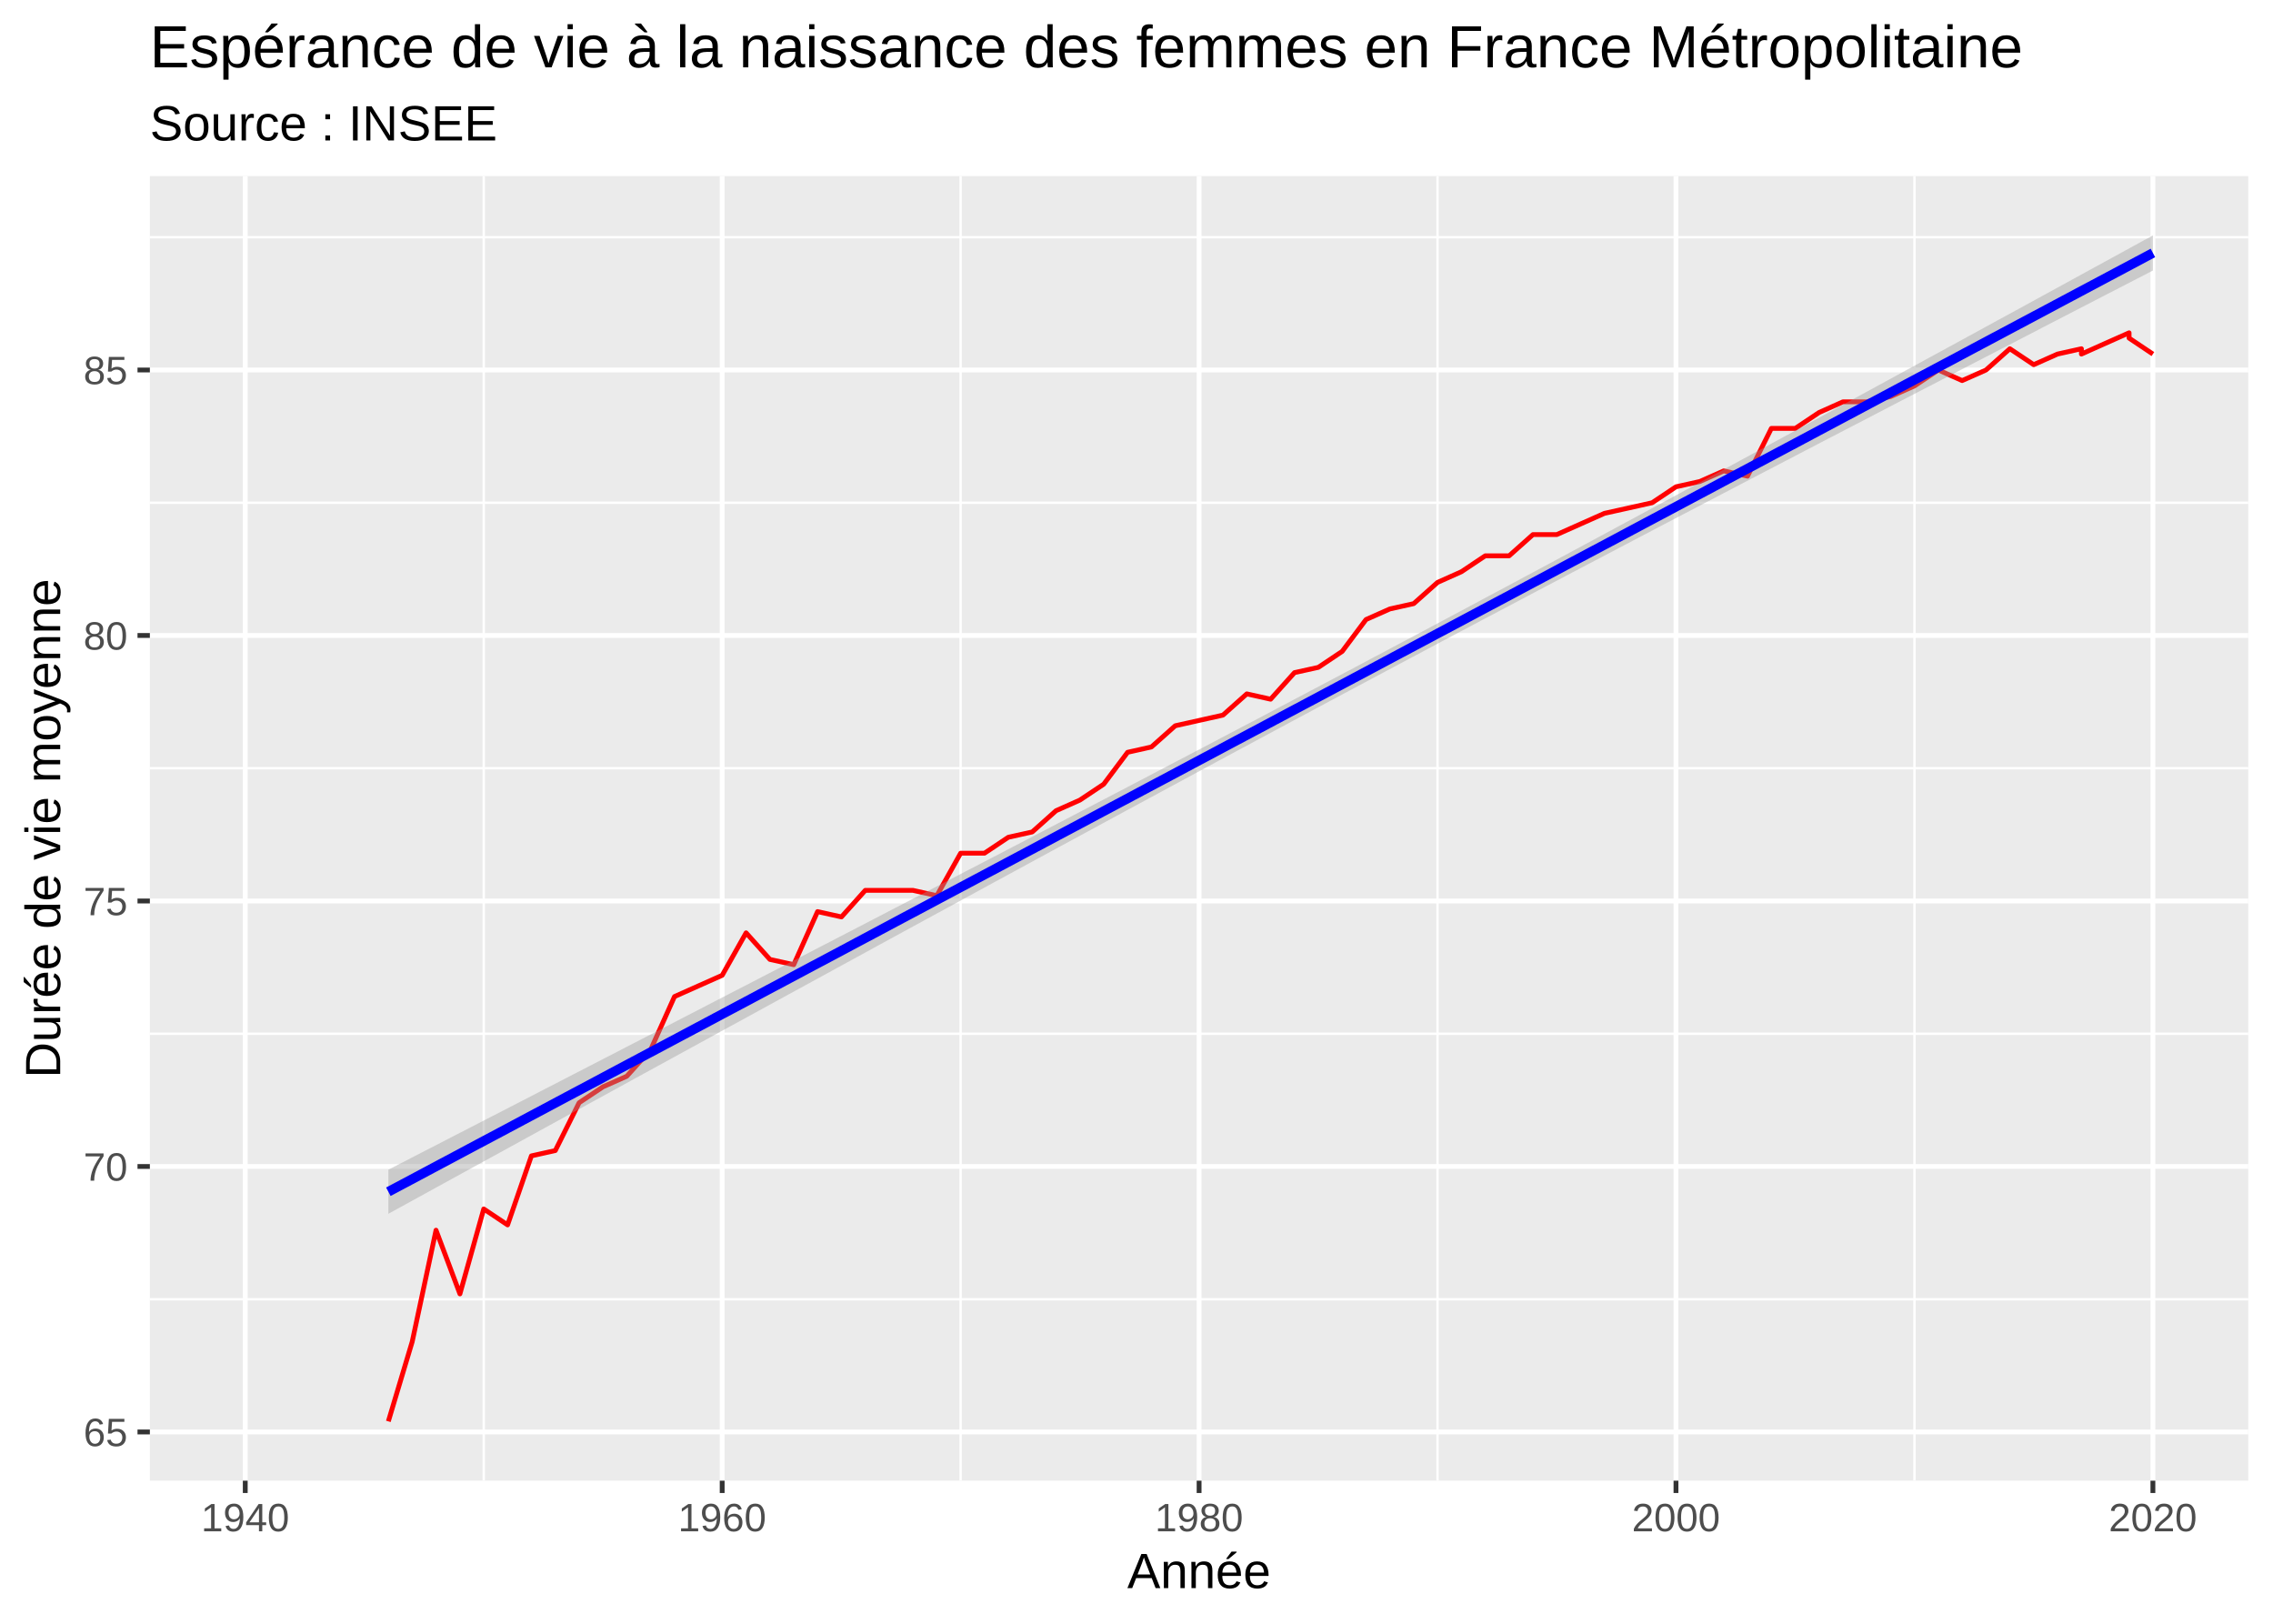
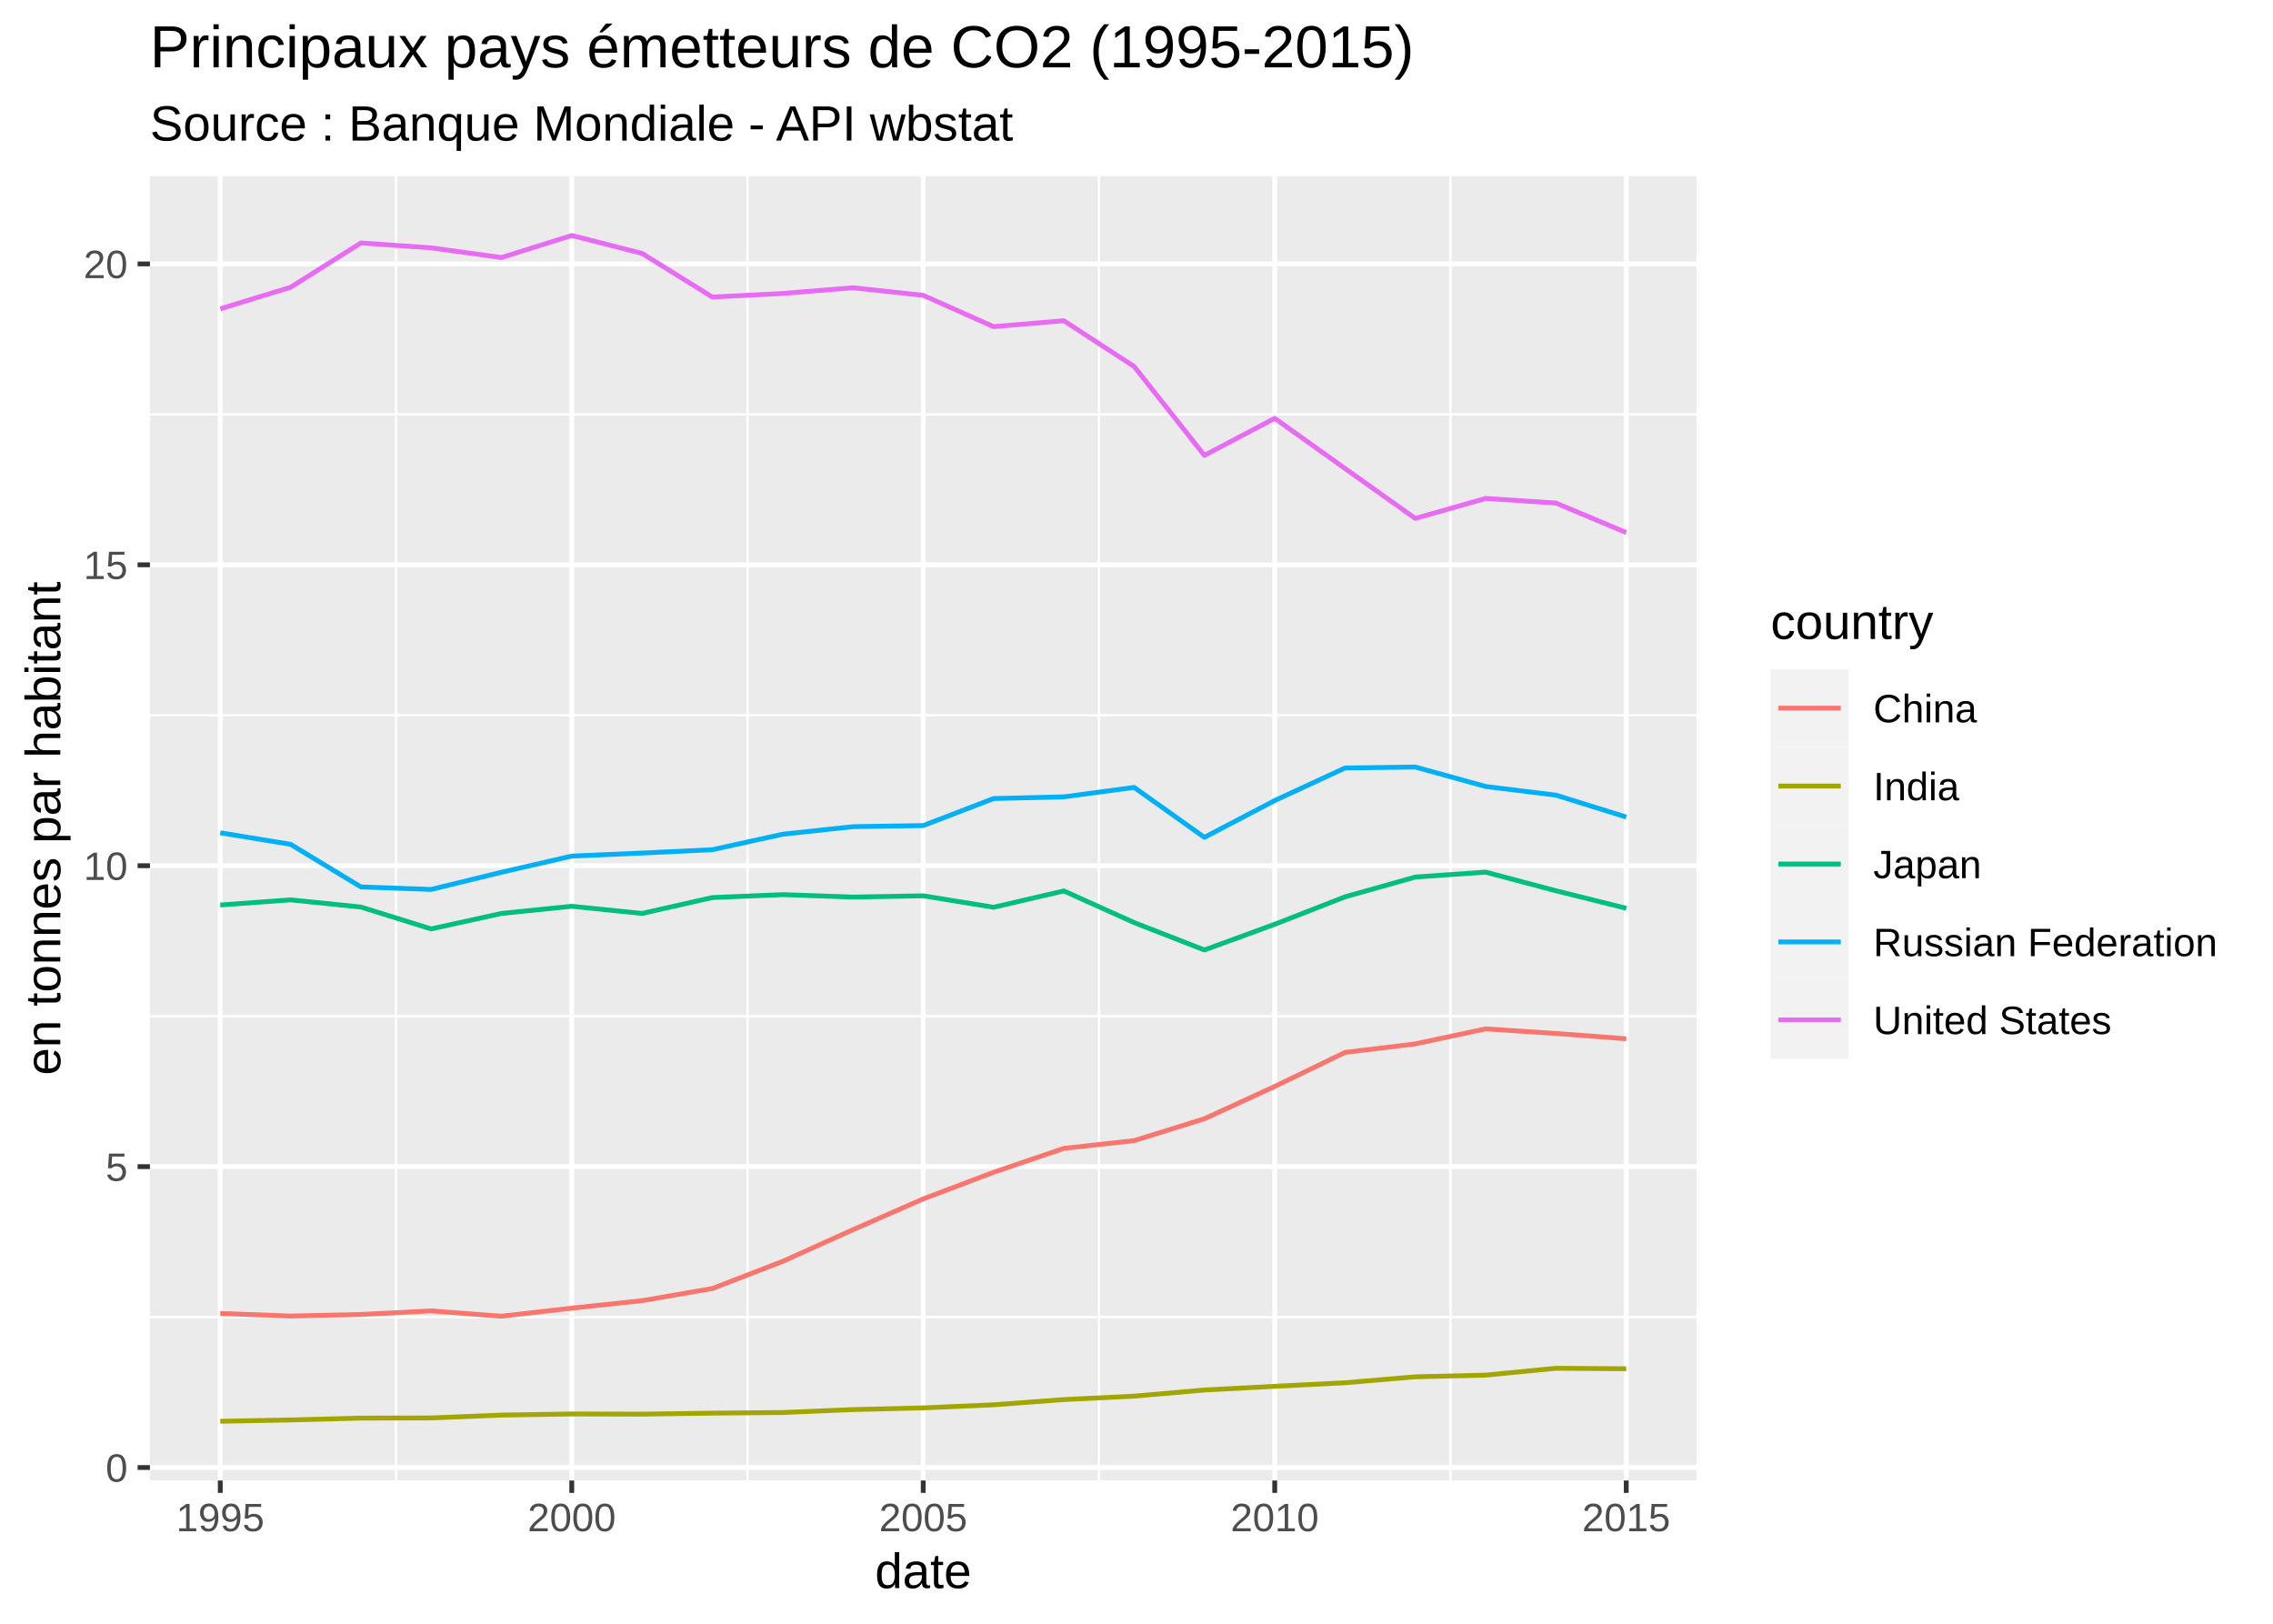
- <svg xmlns="http://www.w3.org/2000/svg" viewBox="0 0 504.00 360.00">
+ <svg xmlns="http://www.w3.org/2000/svg" class="svglite" width="504.00pt" height="360.00pt" viewBox="0 0 504.00 360.00">
  <defs>
    <style type="text/css">
-     line, polyline, polygon, path, rect, circle {
+     .svglite line, .svglite polyline, .svglite polygon, .svglite path, .svglite rect, .svglite circle {
      fill: none;
      stroke: #000000;
      stroke-linecap: round;
      stroke-linejoin: round;
      stroke-miterlimit: 10.00;
    }
  </style>
  </defs>
  <rect width="100%" height="100%" style="stroke: none; fill: #FFFFFF;" />
-   <rect x="0" y="0.00" width="504.00" height="360.00" style="stroke-width: 1.07; stroke: #FFFFFF; fill: #FFFFFF;" />
  <defs>
-     <clipPath id="cpMzMuMjN8NDk4LjUyfDMyOC4yOHwzOS4wNA==">
-       <rect x="33.23" y="39.04" width="465.29" height="289.23" />
-     </clipPath>
-   </defs>
-   <rect x="33.23" y="39.04" width="465.29" height="289.23" style="stroke-width: 1.07; stroke: none; fill: #EBEBEB;" clip-path="url(#cpMzMuMjN8NDk4LjUyfDMyOC4yOHwzOS4wNA==)" />
-   <polyline points="33.23,288.05 498.52,288.05 " style="stroke-width: 0.53; stroke: #FFFFFF; stroke-linecap: butt;" clip-path="url(#cpMzMuMjN8NDk4LjUyfDMyOC4yOHwzOS4wNA==)" />
-   <polyline points="33.23,229.19 498.52,229.19 " style="stroke-width: 0.53; stroke: #FFFFFF; stroke-linecap: butt;" clip-path="url(#cpMzMuMjN8NDk4LjUyfDMyOC4yOHwzOS4wNA==)" />
-   <polyline points="33.23,170.32 498.52,170.32 " style="stroke-width: 0.53; stroke: #FFFFFF; stroke-linecap: butt;" clip-path="url(#cpMzMuMjN8NDk4LjUyfDMyOC4yOHwzOS4wNA==)" />
-   <polyline points="33.23,111.46 498.52,111.46 " style="stroke-width: 0.53; stroke: #FFFFFF; stroke-linecap: butt;" clip-path="url(#cpMzMuMjN8NDk4LjUyfDMyOC4yOHwzOS4wNA==)" />
-   <polyline points="33.23,52.60 498.52,52.60 " style="stroke-width: 0.53; stroke: #FFFFFF; stroke-linecap: butt;" clip-path="url(#cpMzMuMjN8NDk4LjUyfDMyOC4yOHwzOS4wNA==)" />
-   <polyline points="107.26,328.28 107.26,39.04 " style="stroke-width: 0.53; stroke: #FFFFFF; stroke-linecap: butt;" clip-path="url(#cpMzMuMjN8NDk4LjUyfDMyOC4yOHwzOS4wNA==)" />
-   <polyline points="213.00,328.28 213.00,39.04 " style="stroke-width: 0.53; stroke: #FFFFFF; stroke-linecap: butt;" clip-path="url(#cpMzMuMjN8NDk4LjUyfDMyOC4yOHwzOS4wNA==)" />
-   <polyline points="318.75,328.28 318.75,39.04 " style="stroke-width: 0.53; stroke: #FFFFFF; stroke-linecap: butt;" clip-path="url(#cpMzMuMjN8NDk4LjUyfDMyOC4yOHwzOS4wNA==)" />
-   <polyline points="424.50,328.28 424.50,39.04 " style="stroke-width: 0.53; stroke: #FFFFFF; stroke-linecap: butt;" clip-path="url(#cpMzMuMjN8NDk4LjUyfDMyOC4yOHwzOS4wNA==)" />
-   <polyline points="33.23,317.48 498.52,317.48 " style="stroke-width: 1.07; stroke: #FFFFFF; stroke-linecap: butt;" clip-path="url(#cpMzMuMjN8NDk4LjUyfDMyOC4yOHwzOS4wNA==)" />
-   <polyline points="33.23,258.62 498.52,258.62 " style="stroke-width: 1.07; stroke: #FFFFFF; stroke-linecap: butt;" clip-path="url(#cpMzMuMjN8NDk4LjUyfDMyOC4yOHwzOS4wNA==)" />
-   <polyline points="33.23,199.76 498.52,199.76 " style="stroke-width: 1.07; stroke: #FFFFFF; stroke-linecap: butt;" clip-path="url(#cpMzMuMjN8NDk4LjUyfDMyOC4yOHwzOS4wNA==)" />
-   <polyline points="33.23,140.89 498.52,140.89 " style="stroke-width: 1.07; stroke: #FFFFFF; stroke-linecap: butt;" clip-path="url(#cpMzMuMjN8NDk4LjUyfDMyOC4yOHwzOS4wNA==)" />
-   <polyline points="33.23,82.03 498.52,82.03 " style="stroke-width: 1.07; stroke: #FFFFFF; stroke-linecap: butt;" clip-path="url(#cpMzMuMjN8NDk4LjUyfDMyOC4yOHwzOS4wNA==)" />
-   <polyline points="54.38,328.28 54.38,39.04 " style="stroke-width: 1.07; stroke: #FFFFFF; stroke-linecap: butt;" clip-path="url(#cpMzMuMjN8NDk4LjUyfDMyOC4yOHwzOS4wNA==)" />
-   <polyline points="160.13,328.28 160.13,39.04 " style="stroke-width: 1.07; stroke: #FFFFFF; stroke-linecap: butt;" clip-path="url(#cpMzMuMjN8NDk4LjUyfDMyOC4yOHwzOS4wNA==)" />
-   <polyline points="265.88,328.28 265.88,39.04 " style="stroke-width: 1.07; stroke: #FFFFFF; stroke-linecap: butt;" clip-path="url(#cpMzMuMjN8NDk4LjUyfDMyOC4yOHwzOS4wNA==)" />
-   <polyline points="371.62,328.28 371.62,39.04 " style="stroke-width: 1.07; stroke: #FFFFFF; stroke-linecap: butt;" clip-path="url(#cpMzMuMjN8NDk4LjUyfDMyOC4yOHwzOS4wNA==)" />
-   <polyline points="477.37,328.28 477.37,39.04 " style="stroke-width: 1.07; stroke: #FFFFFF; stroke-linecap: butt;" clip-path="url(#cpMzMuMjN8NDk4LjUyfDMyOC4yOHwzOS4wNA==)" />
-   <polyline points="86.11,315.13 91.40,297.47 96.68,272.75 101.98,286.87 107.26,268.04 112.55,271.57 117.83,256.27 123.13,255.09 128.41,244.49 133.70,240.96 138.98,238.61 144.28,232.72 149.56,220.95 154.85,218.59 160.13,216.24 165.43,206.82 170.71,212.71 176.00,213.88 181.28,202.11 186.58,203.29 191.86,197.40 197.14,197.40 202.43,197.40 207.73,198.58 213.01,189.16 218.29,189.16 223.58,185.63 228.88,184.45 234.16,179.74 239.44,177.39 244.73,173.86 250.03,166.79 255.31,165.61 260.59,160.91 265.88,159.73 271.17,158.55 276.46,153.84 281.74,155.02 287.03,149.13 292.32,147.96 297.61,144.42 302.89,137.36 308.18,135.01 313.47,133.83 318.76,129.12 324.04,126.76 329.33,123.23 334.62,123.23 339.91,118.52 345.19,118.52 350.47,116.17 355.77,113.81 361.06,112.64 366.34,111.46 366.34,111.46 371.62,107.93 371.62,107.93 376.92,106.75 376.92,106.75 382.21,104.40 382.21,104.40 387.49,105.57 387.49,105.57 392.77,94.98 392.77,94.98 398.07,94.98 398.07,94.98 403.36,91.45 403.36,91.45 408.64,89.09 408.64,89.09 413.92,89.09 413.92,89.09 419.22,87.91 419.22,87.91 424.50,85.56 424.50,85.56 429.79,82.03 429.79,82.03 435.07,84.38 435.07,84.38 440.37,82.03 440.37,82.03 445.65,77.32 445.65,77.32 450.94,80.85 450.94,80.85 456.22,78.50 456.22,78.50 461.52,77.32 461.52,78.50 466.80,76.14 466.80,76.14 472.09,73.79 472.09,74.96 477.37,78.50 " style="stroke-width: 1.07; stroke: #FF0000; stroke-linecap: butt;" clip-path="url(#cpMzMuMjN8NDk4LjUyfDMyOC4yOHwzOS4wNA==)" />
-   <polygon points="86.11,259.34 91.07,256.78 96.02,254.23 100.97,251.68 105.92,249.13 110.88,246.58 115.83,244.03 120.78,241.47 125.73,238.92 130.69,236.36 135.64,233.81 140.59,231.25 145.55,228.70 150.50,226.14 155.45,223.58 160.40,221.02 165.36,218.46 170.31,215.90 175.26,213.34 180.21,210.78 185.17,208.21 190.12,205.65 195.07,203.08 200.02,200.51 204.98,197.94 209.93,195.37 214.88,192.80 219.83,190.23 224.79,187.65 229.74,185.07 234.69,182.49 239.65,179.90 244.60,177.32 249.55,174.73 254.50,172.14 259.46,169.54 264.41,166.95 269.36,164.35 274.31,161.74 279.27,159.14 284.22,156.52 289.17,153.91 294.12,151.29 299.08,148.67 304.03,146.04 308.98,143.41 313.93,140.78 318.89,138.14 323.84,135.50 328.79,132.85 333.75,130.20 338.70,127.55 343.65,124.89 348.60,122.23 353.56,119.56 358.51,116.89 363.46,114.22 368.41,111.55 373.37,108.87 378.32,106.19 383.27,103.51 388.22,100.82 393.18,98.13 398.13,95.44 403.08,92.75 408.03,90.06 412.99,87.36 417.94,84.66 422.89,81.96 427.84,79.26 432.80,76.56 437.75,73.86 442.70,71.15 447.66,68.45 452.61,65.74 457.56,63.03 462.51,60.32 467.47,57.61 472.42,54.90 477.37,52.19 477.37,59.98 472.42,62.54 467.47,65.09 462.51,67.65 457.56,70.21 452.61,72.77 447.66,75.34 442.70,77.90 437.75,80.46 432.80,83.03 427.84,85.60 422.89,88.16 417.94,90.73 412.99,93.31 408.03,95.88 403.08,98.45 398.13,101.03 393.18,103.61 388.22,106.19 383.27,108.78 378.32,111.36 373.37,113.95 368.41,116.54 363.46,119.14 358.51,121.74 353.56,124.34 348.60,126.94 343.65,129.55 338.70,132.16 333.75,134.78 328.79,137.39 323.84,140.02 318.89,142.64 313.93,145.28 308.98,147.91 304.03,150.55 299.08,153.19 294.12,155.84 289.17,158.49 284.22,161.14 279.27,163.80 274.31,166.46 269.36,169.13 264.41,171.80 259.46,174.47 254.50,177.15 249.55,179.82 244.60,182.50 239.65,185.19 234.69,187.87 229.74,190.56 224.79,193.25 219.83,195.94 214.88,198.64 209.93,201.34 204.98,204.03 200.02,206.73 195.07,209.43 190.12,212.14 185.17,214.84 180.21,217.55 175.26,220.25 170.31,222.96 165.36,225.67 160.40,228.38 155.45,231.09 150.50,233.80 145.55,236.51 140.59,239.22 135.64,241.94 130.69,244.65 125.73,247.37 120.78,250.08 115.83,252.80 110.88,255.52 105.92,258.23 100.97,260.95 96.02,263.67 91.07,266.39 86.11,269.11 " style="stroke-width: 0.00; stroke: none; fill: #999999; fill-opacity: 0.40;" clip-path="url(#cpMzMuMjN8NDk4LjUyfDMyOC4yOHwzOS4wNA==)" />
-   <polyline points="86.11,259.34 91.07,256.78 96.02,254.23 100.97,251.68 105.92,249.13 110.88,246.58 115.83,244.03 120.78,241.47 125.73,238.92 130.69,236.36 135.64,233.81 140.59,231.25 145.55,228.70 150.50,226.14 155.45,223.58 160.40,221.02 165.36,218.46 170.31,215.90 175.26,213.34 180.21,210.78 185.17,208.21 190.12,205.65 195.07,203.08 200.02,200.51 204.98,197.94 209.93,195.37 214.88,192.80 219.83,190.23 224.79,187.65 229.74,185.07 234.69,182.49 239.65,179.90 244.60,177.32 249.55,174.73 254.50,172.14 259.46,169.54 264.41,166.95 269.36,164.35 274.31,161.74 279.27,159.14 284.22,156.52 289.17,153.91 294.12,151.29 299.08,148.67 304.03,146.04 308.98,143.41 313.93,140.78 318.89,138.14 323.84,135.50 328.79,132.85 333.75,130.20 338.70,127.55 343.65,124.89 348.60,122.23 353.56,119.56 358.51,116.89 363.46,114.22 368.41,111.55 373.37,108.87 378.32,106.19 383.27,103.51 388.22,100.82 393.18,98.13 398.13,95.44 403.08,92.75 408.03,90.06 412.99,87.36 417.94,84.66 422.89,81.96 427.84,79.26 432.80,76.56 437.75,73.86 442.70,71.15 447.66,68.45 452.61,65.74 457.56,63.03 462.51,60.32 467.47,57.61 472.42,54.90 477.37,52.19 " style="stroke-width: 2.13; stroke: none;" clip-path="url(#cpMzMuMjN8NDk4LjUyfDMyOC4yOHwzOS4wNA==)" />
-   <polyline points="477.37,59.98 472.42,62.54 467.47,65.09 462.51,67.65 457.56,70.21 452.61,72.77 447.66,75.34 442.70,77.90 437.75,80.46 432.80,83.03 427.84,85.60 422.89,88.16 417.94,90.73 412.99,93.31 408.03,95.88 403.08,98.45 398.13,101.03 393.18,103.61 388.22,106.19 383.27,108.78 378.32,111.36 373.37,113.95 368.41,116.54 363.46,119.14 358.51,121.74 353.56,124.34 348.60,126.94 343.65,129.55 338.70,132.16 333.75,134.78 328.79,137.39 323.84,140.02 318.89,142.64 313.93,145.28 308.98,147.91 304.03,150.55 299.08,153.19 294.12,155.84 289.17,158.49 284.22,161.14 279.27,163.80 274.31,166.46 269.36,169.13 264.41,171.80 259.46,174.47 254.50,177.15 249.55,179.82 244.60,182.50 239.65,185.19 234.69,187.87 229.74,190.56 224.79,193.25 219.83,195.94 214.88,198.64 209.93,201.34 204.98,204.03 200.02,206.73 195.07,209.43 190.12,212.14 185.17,214.84 180.21,217.55 175.26,220.25 170.31,222.96 165.36,225.67 160.40,228.38 155.45,231.09 150.50,233.80 145.55,236.51 140.59,239.22 135.64,241.94 130.69,244.65 125.73,247.37 120.78,250.08 115.83,252.80 110.88,255.52 105.92,258.23 100.97,260.95 96.02,263.67 91.07,266.39 86.11,269.11 " style="stroke-width: 2.13; stroke: none;" clip-path="url(#cpMzMuMjN8NDk4LjUyfDMyOC4yOHwzOS4wNA==)" />
-   <polyline points="86.11,264.22 91.07,261.59 96.02,258.95 100.97,256.32 105.92,253.68 110.88,251.05 115.83,248.41 120.78,245.78 125.73,243.14 130.69,240.51 135.64,237.87 140.59,235.24 145.55,232.60 150.50,229.97 155.45,227.34 160.40,224.70 165.36,222.07 170.31,219.43 175.26,216.80 180.21,214.16 185.17,211.53 190.12,208.89 195.07,206.26 200.02,203.62 204.98,200.99 209.93,198.35 214.88,195.72 219.83,193.09 224.79,190.45 229.74,187.82 234.69,185.18 239.65,182.55 244.60,179.91 249.55,177.28 254.50,174.64 259.46,172.01 264.41,169.37 269.36,166.74 274.31,164.10 279.27,161.47 284.22,158.83 289.17,156.20 294.12,153.57 299.08,150.93 304.03,148.30 308.98,145.66 313.93,143.03 318.89,140.39 323.84,137.76 328.79,135.12 333.75,132.49 338.70,129.85 343.65,127.22 348.60,124.58 353.56,121.95 358.51,119.32 363.46,116.68 368.41,114.05 373.37,111.41 378.32,108.78 383.27,106.14 388.22,103.51 393.18,100.87 398.13,98.24 403.08,95.60 408.03,92.97 412.99,90.33 417.94,87.70 422.89,85.06 427.84,82.43 432.80,79.80 437.75,77.16 442.70,74.53 447.66,71.89 452.61,69.26 457.56,66.62 462.51,63.99 467.47,61.35 472.42,58.72 477.37,56.08 " style="stroke-width: 2.13; stroke: #0000FF; stroke-linecap: butt;" clip-path="url(#cpMzMuMjN8NDk4LjUyfDMyOC4yOHwzOS4wNA==)" />
-   <defs>
-     <clipPath id="cpMC4wMHw1MDQuMDB8MzYwLjAwfDAuMDA=">
+     <clipPath id="cpMC4wMHw1MDQuMDB8MC4wMHwzNjAuMDA=">
      <rect x="0.00" y="0.00" width="504.00" height="360.00" />
    </clipPath>
  </defs>
-   <g clip-path="url(#cpMC4wMHw1MDQuMDB8MzYwLjAwfDAuMDA=)">
-     <text x="18.51" y="320.63" style="font-size: 8.80px; fill: #4D4D4D; font-family: Arial;" textLength="9.79px" lengthAdjust="spacingAndGlyphs">65</text>
+   <g clip-path="url(#cpMC4wMHw1MDQuMDB8MC4wMHwzNjAuMDA=)">
+     <rect x="0" y="0.00" width="504.00" height="360.00" style="stroke-width: 1.07; stroke: #FFFFFF; fill: #FFFFFF;" />
  </g>
-   <g clip-path="url(#cpMC4wMHw1MDQuMDB8MzYwLjAwfDAuMDA=)">
-     <text x="18.51" y="261.77" style="font-size: 8.80px; fill: #4D4D4D; font-family: Arial;" textLength="9.79px" lengthAdjust="spacingAndGlyphs">70</text>
+   <defs>
+     <clipPath id="cpMzMuMjV8Mzc2LjE3fDM5LjA3fDMyOC4yNQ==">
+       <rect x="33.25" y="39.07" width="342.92" height="289.18" />
+     </clipPath>
+   </defs>
+   <g clip-path="url(#cpMzMuMjV8Mzc2LjE3fDM5LjA3fDMyOC4yNQ==)">
+     <rect x="33.25" y="39.07" width="342.92" height="289.18" style="stroke-width: 1.07; stroke: none; fill: #EBEBEB;" />
+     <polyline points="33.25,292.01 376.17,292.01 " style="stroke-width: 0.53; stroke: #FFFFFF; stroke-linecap: butt;" />
+     <polyline points="33.25,225.29 376.17,225.29 " style="stroke-width: 0.53; stroke: #FFFFFF; stroke-linecap: butt;" />
+     <polyline points="33.25,158.58 376.17,158.58 " style="stroke-width: 0.53; stroke: #FFFFFF; stroke-linecap: butt;" />
+     <polyline points="33.25,91.87 376.17,91.87 " style="stroke-width: 0.53; stroke: #FFFFFF; stroke-linecap: butt;" />
+     <polyline points="87.81,328.25 87.81,39.07 " style="stroke-width: 0.53; stroke: #FFFFFF; stroke-linecap: butt;" />
+     <polyline points="165.75,328.25 165.75,39.07 " style="stroke-width: 0.53; stroke: #FFFFFF; stroke-linecap: butt;" />
+     <polyline points="243.68,328.25 243.68,39.07 " style="stroke-width: 0.53; stroke: #FFFFFF; stroke-linecap: butt;" />
+     <polyline points="321.62,328.25 321.62,39.07 " style="stroke-width: 0.53; stroke: #FFFFFF; stroke-linecap: butt;" />
+     <polyline points="33.25,325.36 376.17,325.36 " style="stroke-width: 1.07; stroke: #FFFFFF; stroke-linecap: butt;" />
+     <polyline points="33.25,258.65 376.17,258.65 " style="stroke-width: 1.07; stroke: #FFFFFF; stroke-linecap: butt;" />
+     <polyline points="33.25,191.94 376.17,191.94 " style="stroke-width: 1.07; stroke: #FFFFFF; stroke-linecap: butt;" />
+     <polyline points="33.25,125.22 376.17,125.22 " style="stroke-width: 1.07; stroke: #FFFFFF; stroke-linecap: butt;" />
+     <polyline points="33.25,58.51 376.17,58.51 " style="stroke-width: 1.07; stroke: #FFFFFF; stroke-linecap: butt;" />
+     <polyline points="48.84,328.25 48.84,39.07 " style="stroke-width: 1.07; stroke: #FFFFFF; stroke-linecap: butt;" />
+     <polyline points="126.78,328.25 126.78,39.07 " style="stroke-width: 1.07; stroke: #FFFFFF; stroke-linecap: butt;" />
+     <polyline points="204.71,328.25 204.71,39.07 " style="stroke-width: 1.07; stroke: #FFFFFF; stroke-linecap: butt;" />
+     <polyline points="282.65,328.25 282.65,39.07 " style="stroke-width: 1.07; stroke: #FFFFFF; stroke-linecap: butt;" />
+     <polyline points="360.59,328.25 360.59,39.07 " style="stroke-width: 1.07; stroke: #FFFFFF; stroke-linecap: butt;" />
+     <polyline points="48.84,291.20 64.43,291.78 80.02,291.43 95.60,290.64 111.19,291.82 126.78,290.03 142.36,288.37 157.95,285.68 173.54,279.66 189.13,272.64 204.71,265.81 220.30,259.91 235.89,254.61 251.48,252.89 267.06,248.04 282.65,240.88 298.24,233.33 313.82,231.44 329.41,228.11 345.00,229.13 360.59,230.31 " style="stroke-width: 1.07; stroke: #F8766D; stroke-linecap: butt;" />
+     <polyline points="48.84,315.11 64.43,314.82 80.02,314.41 95.60,314.37 111.19,313.74 126.78,313.49 142.36,313.53 157.95,313.31 173.54,313.17 189.13,312.52 204.71,312.14 220.30,311.46 235.89,310.30 251.48,309.54 267.06,308.18 282.65,307.36 298.24,306.57 313.82,305.25 329.41,304.88 345.00,303.36 360.59,303.47 " style="stroke-width: 1.07; stroke: #A3A500; stroke-linecap: butt;" />
+     <polyline points="48.84,200.65 64.43,199.51 80.02,201.10 95.60,205.95 111.19,202.52 126.78,200.93 142.36,202.52 157.95,199.00 173.54,198.35 189.13,198.89 204.71,198.61 220.30,201.15 235.89,197.53 251.48,204.55 267.06,210.62 282.65,204.92 298.24,198.84 313.82,194.45 329.41,193.36 345.00,197.49 360.59,201.37 " style="stroke-width: 1.07; stroke: #00BF7D; stroke-linecap: butt;" />
+     <polyline points="48.84,184.64 64.43,187.19 80.02,196.64 95.60,197.20 111.19,193.39 126.78,189.80 142.36,189.13 157.95,188.39 173.54,184.96 189.13,183.28 204.71,183.04 220.30,177.05 235.89,176.67 251.48,174.58 267.06,185.65 282.65,177.49 298.24,170.27 313.82,170.06 329.41,174.37 345.00,176.29 360.59,181.15 " style="stroke-width: 1.07; stroke: #00B0F6; stroke-linecap: butt;" />
+     <polyline points="48.84,68.47 64.43,63.70 80.02,53.87 95.60,54.95 111.19,57.10 126.78,52.21 142.36,56.18 157.95,65.86 173.54,65.07 189.13,63.80 204.71,65.48 220.30,72.42 235.89,71.11 251.48,81.26 267.06,100.96 282.65,92.75 298.24,103.88 313.82,114.94 329.41,110.51 345.00,111.53 360.59,118.08 " style="stroke-width: 1.07; stroke: #E76BF3; stroke-linecap: butt;" />
  </g>
-   <g clip-path="url(#cpMC4wMHw1MDQuMDB8MzYwLjAwfDAuMDA=)">
-     <text x="18.51" y="202.91" style="font-size: 8.80px; fill: #4D4D4D; font-family: Arial;" textLength="9.79px" lengthAdjust="spacingAndGlyphs">75</text>
-   </g>
-   <g clip-path="url(#cpMC4wMHw1MDQuMDB8MzYwLjAwfDAuMDA=)">
-     <text x="18.51" y="144.04" style="font-size: 8.80px; fill: #4D4D4D; font-family: Arial;" textLength="9.79px" lengthAdjust="spacingAndGlyphs">80</text>
-   </g>
-   <g clip-path="url(#cpMC4wMHw1MDQuMDB8MzYwLjAwfDAuMDA=)">
-     <text x="18.51" y="85.18" style="font-size: 8.80px; fill: #4D4D4D; font-family: Arial;" textLength="9.79px" lengthAdjust="spacingAndGlyphs">85</text>
-   </g>
-   <polyline points="30.49,317.48 33.23,317.48 " style="stroke-width: 1.07; stroke: #333333; stroke-linecap: butt;" clip-path="url(#cpMC4wMHw1MDQuMDB8MzYwLjAwfDAuMDA=)" />
-   <polyline points="30.49,258.62 33.23,258.62 " style="stroke-width: 1.07; stroke: #333333; stroke-linecap: butt;" clip-path="url(#cpMC4wMHw1MDQuMDB8MzYwLjAwfDAuMDA=)" />
-   <polyline points="30.49,199.76 33.23,199.76 " style="stroke-width: 1.07; stroke: #333333; stroke-linecap: butt;" clip-path="url(#cpMC4wMHw1MDQuMDB8MzYwLjAwfDAuMDA=)" />
-   <polyline points="30.49,140.89 33.23,140.89 " style="stroke-width: 1.07; stroke: #333333; stroke-linecap: butt;" clip-path="url(#cpMC4wMHw1MDQuMDB8MzYwLjAwfDAuMDA=)" />
-   <polyline points="30.49,82.03 33.23,82.03 " style="stroke-width: 1.07; stroke: #333333; stroke-linecap: butt;" clip-path="url(#cpMC4wMHw1MDQuMDB8MzYwLjAwfDAuMDA=)" />
-   <polyline points="54.38,331.02 54.38,328.28 " style="stroke-width: 1.07; stroke: #333333; stroke-linecap: butt;" clip-path="url(#cpMC4wMHw1MDQuMDB8MzYwLjAwfDAuMDA=)" />
-   <polyline points="160.13,331.02 160.13,328.28 " style="stroke-width: 1.07; stroke: #333333; stroke-linecap: butt;" clip-path="url(#cpMC4wMHw1MDQuMDB8MzYwLjAwfDAuMDA=)" />
-   <polyline points="265.88,331.02 265.88,328.28 " style="stroke-width: 1.07; stroke: #333333; stroke-linecap: butt;" clip-path="url(#cpMC4wMHw1MDQuMDB8MzYwLjAwfDAuMDA=)" />
-   <polyline points="371.62,331.02 371.62,328.28 " style="stroke-width: 1.07; stroke: #333333; stroke-linecap: butt;" clip-path="url(#cpMC4wMHw1MDQuMDB8MzYwLjAwfDAuMDA=)" />
-   <polyline points="477.37,331.02 477.37,328.28 " style="stroke-width: 1.07; stroke: #333333; stroke-linecap: butt;" clip-path="url(#cpMC4wMHw1MDQuMDB8MzYwLjAwfDAuMDA=)" />
-   <g clip-path="url(#cpMC4wMHw1MDQuMDB8MzYwLjAwfDAuMDA=)">
-     <text x="44.59" y="339.51" style="font-size: 8.80px; fill: #4D4D4D; font-family: Arial;" textLength="19.58px" lengthAdjust="spacingAndGlyphs">1940</text>
-   </g>
-   <g clip-path="url(#cpMC4wMHw1MDQuMDB8MzYwLjAwfDAuMDA=)">
-     <text x="150.34" y="339.51" style="font-size: 8.80px; fill: #4D4D4D; font-family: Arial;" textLength="19.58px" lengthAdjust="spacingAndGlyphs">1960</text>
-   </g>
-   <g clip-path="url(#cpMC4wMHw1MDQuMDB8MzYwLjAwfDAuMDA=)">
-     <text x="256.09" y="339.51" style="font-size: 8.80px; fill: #4D4D4D; font-family: Arial;" textLength="19.58px" lengthAdjust="spacingAndGlyphs">1980</text>
-   </g>
-   <g clip-path="url(#cpMC4wMHw1MDQuMDB8MzYwLjAwfDAuMDA=)">
-     <text x="361.84" y="339.51" style="font-size: 8.80px; fill: #4D4D4D; font-family: Arial;" textLength="19.58px" lengthAdjust="spacingAndGlyphs">2000</text>
-   </g>
-   <g clip-path="url(#cpMC4wMHw1MDQuMDB8MzYwLjAwfDAuMDA=)">
-     <text x="467.58" y="339.51" style="font-size: 8.80px; fill: #4D4D4D; font-family: Arial;" textLength="19.58px" lengthAdjust="spacingAndGlyphs">2020</text>
-   </g>
-   <g clip-path="url(#cpMC4wMHw1MDQuMDB8MzYwLjAwfDAuMDA=)">
-     <text x="249.97" y="352.10" style="font-size: 11.00px; font-family: Arial;" textLength="31.81px" lengthAdjust="spacingAndGlyphs">Année</text>
-   </g>
-   <g clip-path="url(#cpMC4wMHw1MDQuMDB8MzYwLjAwfDAuMDA=)">
-     <text transform="translate(13.35,239.00) rotate(-90)" style="font-size: 11.00px; font-family: Arial;" textLength="110.68px" lengthAdjust="spacingAndGlyphs">Durée de vie moyenne</text>
-   </g>
-   <g clip-path="url(#cpMC4wMHw1MDQuMDB8MzYwLjAwfDAuMDA=)">
-     <text x="33.23" y="31.14" style="font-size: 11.00px; font-family: Arial;" textLength="77.03px" lengthAdjust="spacingAndGlyphs">Source : INSEE</text>
-   </g>
-   <g clip-path="url(#cpMC4wMHw1MDQuMDB8MzYwLjAwfDAuMDA=)">
-     <text x="33.23" y="14.93" style="font-size: 13.20px; font-family: Arial;" textLength="415.29px" lengthAdjust="spacingAndGlyphs">Espérance de vie à la naissance des femmes en France Métropolitaine</text>
+   <g clip-path="url(#cpMC4wMHw1MDQuMDB8MC4wMHwzNjAuMDA=)">
+     <text x="28.32" y="328.52" text-anchor="end" style="font-size: 8.80px; fill: #4D4D4D; font-family: Arial;" textLength="4.90px" lengthAdjust="spacingAndGlyphs">0</text>
+     <text x="28.32" y="261.81" text-anchor="end" style="font-size: 8.80px; fill: #4D4D4D; font-family: Arial;" textLength="4.90px" lengthAdjust="spacingAndGlyphs">5</text>
+     <text x="28.32" y="195.09" text-anchor="end" style="font-size: 8.80px; fill: #4D4D4D; font-family: Arial;" textLength="9.79px" lengthAdjust="spacingAndGlyphs">10</text>
+     <text x="28.32" y="128.38" text-anchor="end" style="font-size: 8.80px; fill: #4D4D4D; font-family: Arial;" textLength="9.79px" lengthAdjust="spacingAndGlyphs">15</text>
+     <text x="28.32" y="61.67" text-anchor="end" style="font-size: 8.80px; fill: #4D4D4D; font-family: Arial;" textLength="9.79px" lengthAdjust="spacingAndGlyphs">20</text>
+     <polyline points="30.51,325.36 33.25,325.36 " style="stroke-width: 1.07; stroke: #333333; stroke-linecap: butt;" />
+     <polyline points="30.51,258.65 33.25,258.65 " style="stroke-width: 1.07; stroke: #333333; stroke-linecap: butt;" />
+     <polyline points="30.51,191.94 33.25,191.94 " style="stroke-width: 1.07; stroke: #333333; stroke-linecap: butt;" />
+     <polyline points="30.51,125.22 33.25,125.22 " style="stroke-width: 1.07; stroke: #333333; stroke-linecap: butt;" />
+     <polyline points="30.51,58.51 33.25,58.51 " style="stroke-width: 1.07; stroke: #333333; stroke-linecap: butt;" />
+     <polyline points="48.84,330.99 48.84,328.25 " style="stroke-width: 1.07; stroke: #333333; stroke-linecap: butt;" />
+     <polyline points="126.78,330.99 126.78,328.25 " style="stroke-width: 1.07; stroke: #333333; stroke-linecap: butt;" />
+     <polyline points="204.71,330.99 204.71,328.25 " style="stroke-width: 1.07; stroke: #333333; stroke-linecap: butt;" />
+     <polyline points="282.65,330.99 282.65,328.25 " style="stroke-width: 1.07; stroke: #333333; stroke-linecap: butt;" />
+     <polyline points="360.59,330.99 360.59,328.25 " style="stroke-width: 1.07; stroke: #333333; stroke-linecap: butt;" />
+     <text x="48.84" y="339.49" text-anchor="middle" style="font-size: 8.80px; fill: #4D4D4D; font-family: Arial;" textLength="19.58px" lengthAdjust="spacingAndGlyphs">1995</text>
+     <text x="126.78" y="339.49" text-anchor="middle" style="font-size: 8.80px; fill: #4D4D4D; font-family: Arial;" textLength="19.58px" lengthAdjust="spacingAndGlyphs">2000</text>
+     <text x="204.71" y="339.49" text-anchor="middle" style="font-size: 8.80px; fill: #4D4D4D; font-family: Arial;" textLength="19.58px" lengthAdjust="spacingAndGlyphs">2005</text>
+     <text x="282.65" y="339.49" text-anchor="middle" style="font-size: 8.80px; fill: #4D4D4D; font-family: Arial;" textLength="19.58px" lengthAdjust="spacingAndGlyphs">2010</text>
+     <text x="360.59" y="339.49" text-anchor="middle" style="font-size: 8.80px; fill: #4D4D4D; font-family: Arial;" textLength="19.58px" lengthAdjust="spacingAndGlyphs">2015</text>
+     <text x="204.71" y="352.10" text-anchor="middle" style="font-size: 11.00px; font-family: Arial;" textLength="21.41px" lengthAdjust="spacingAndGlyphs">date</text>
+     <text transform="translate(13.37,183.66) rotate(-90)" text-anchor="middle" style="font-size: 11.00px; font-family: Arial;" textLength="109.48px" lengthAdjust="spacingAndGlyphs">en tonnes par habitant</text>
+     <rect x="387.13" y="127.08" width="111.39" height="113.16" style="stroke-width: 1.07; stroke: none; fill: #FFFFFF;" />
+     <text x="392.61" y="141.67" style="font-size: 11.00px; font-family: Arial;" textLength="36.08px" lengthAdjust="spacingAndGlyphs">country</text>
+     <rect x="392.61" y="148.36" width="17.28" height="17.28" style="stroke-width: 1.07; stroke: none; fill: #F2F2F2;" />
+     <line x1="394.34" y1="157.00" x2="408.16" y2="157.00" style="stroke-width: 1.07; stroke: #F8766D; stroke-linecap: butt;" />
+     <rect x="392.61" y="165.64" width="17.28" height="17.28" style="stroke-width: 1.07; stroke: none; fill: #F2F2F2;" />
+     <line x1="394.34" y1="174.28" x2="408.16" y2="174.28" style="stroke-width: 1.07; stroke: #A3A500; stroke-linecap: butt;" />
+     <rect x="392.61" y="182.92" width="17.28" height="17.28" style="stroke-width: 1.07; stroke: none; fill: #F2F2F2;" />
+     <line x1="394.34" y1="191.56" x2="408.16" y2="191.56" style="stroke-width: 1.07; stroke: #00BF7D; stroke-linecap: butt;" />
+     <rect x="392.61" y="200.20" width="17.28" height="17.28" style="stroke-width: 1.07; stroke: none; fill: #F2F2F2;" />
+     <line x1="394.34" y1="208.84" x2="408.16" y2="208.84" style="stroke-width: 1.07; stroke: #00B0F6; stroke-linecap: butt;" />
+     <rect x="392.61" y="217.48" width="17.28" height="17.28" style="stroke-width: 1.07; stroke: none; fill: #F2F2F2;" />
+     <line x1="394.34" y1="226.12" x2="408.16" y2="226.12" style="stroke-width: 1.07; stroke: #E76BF3; stroke-linecap: butt;" />
+     <text x="415.37" y="160.15" style="font-size: 8.80px; font-family: Arial;" textLength="22.99px" lengthAdjust="spacingAndGlyphs">China</text>
+     <text x="415.37" y="177.43" style="font-size: 8.80px; font-family: Arial;" textLength="19.08px" lengthAdjust="spacingAndGlyphs">India</text>
+     <text x="415.37" y="194.71" style="font-size: 8.80px; font-family: Arial;" textLength="23.98px" lengthAdjust="spacingAndGlyphs">Japan</text>
+     <text x="415.37" y="211.99" style="font-size: 8.80px; font-family: Arial;" textLength="76.30px" lengthAdjust="spacingAndGlyphs">Russian Federation</text>
+     <text x="415.37" y="229.27" style="font-size: 8.80px; font-family: Arial;" textLength="52.81px" lengthAdjust="spacingAndGlyphs">United States</text>
+     <text x="33.25" y="31.17" style="font-size: 11.00px; font-family: Arial;" textLength="192.00px" lengthAdjust="spacingAndGlyphs">Source : Banque Mondiale - API wbstat</text>
+     <text x="33.25" y="14.94" style="font-size: 13.20px; font-family: Arial;" textLength="280.09px" lengthAdjust="spacingAndGlyphs">Principaux pays émetteurs de CO2 (1995-2015)</text>
  </g>
</svg>
